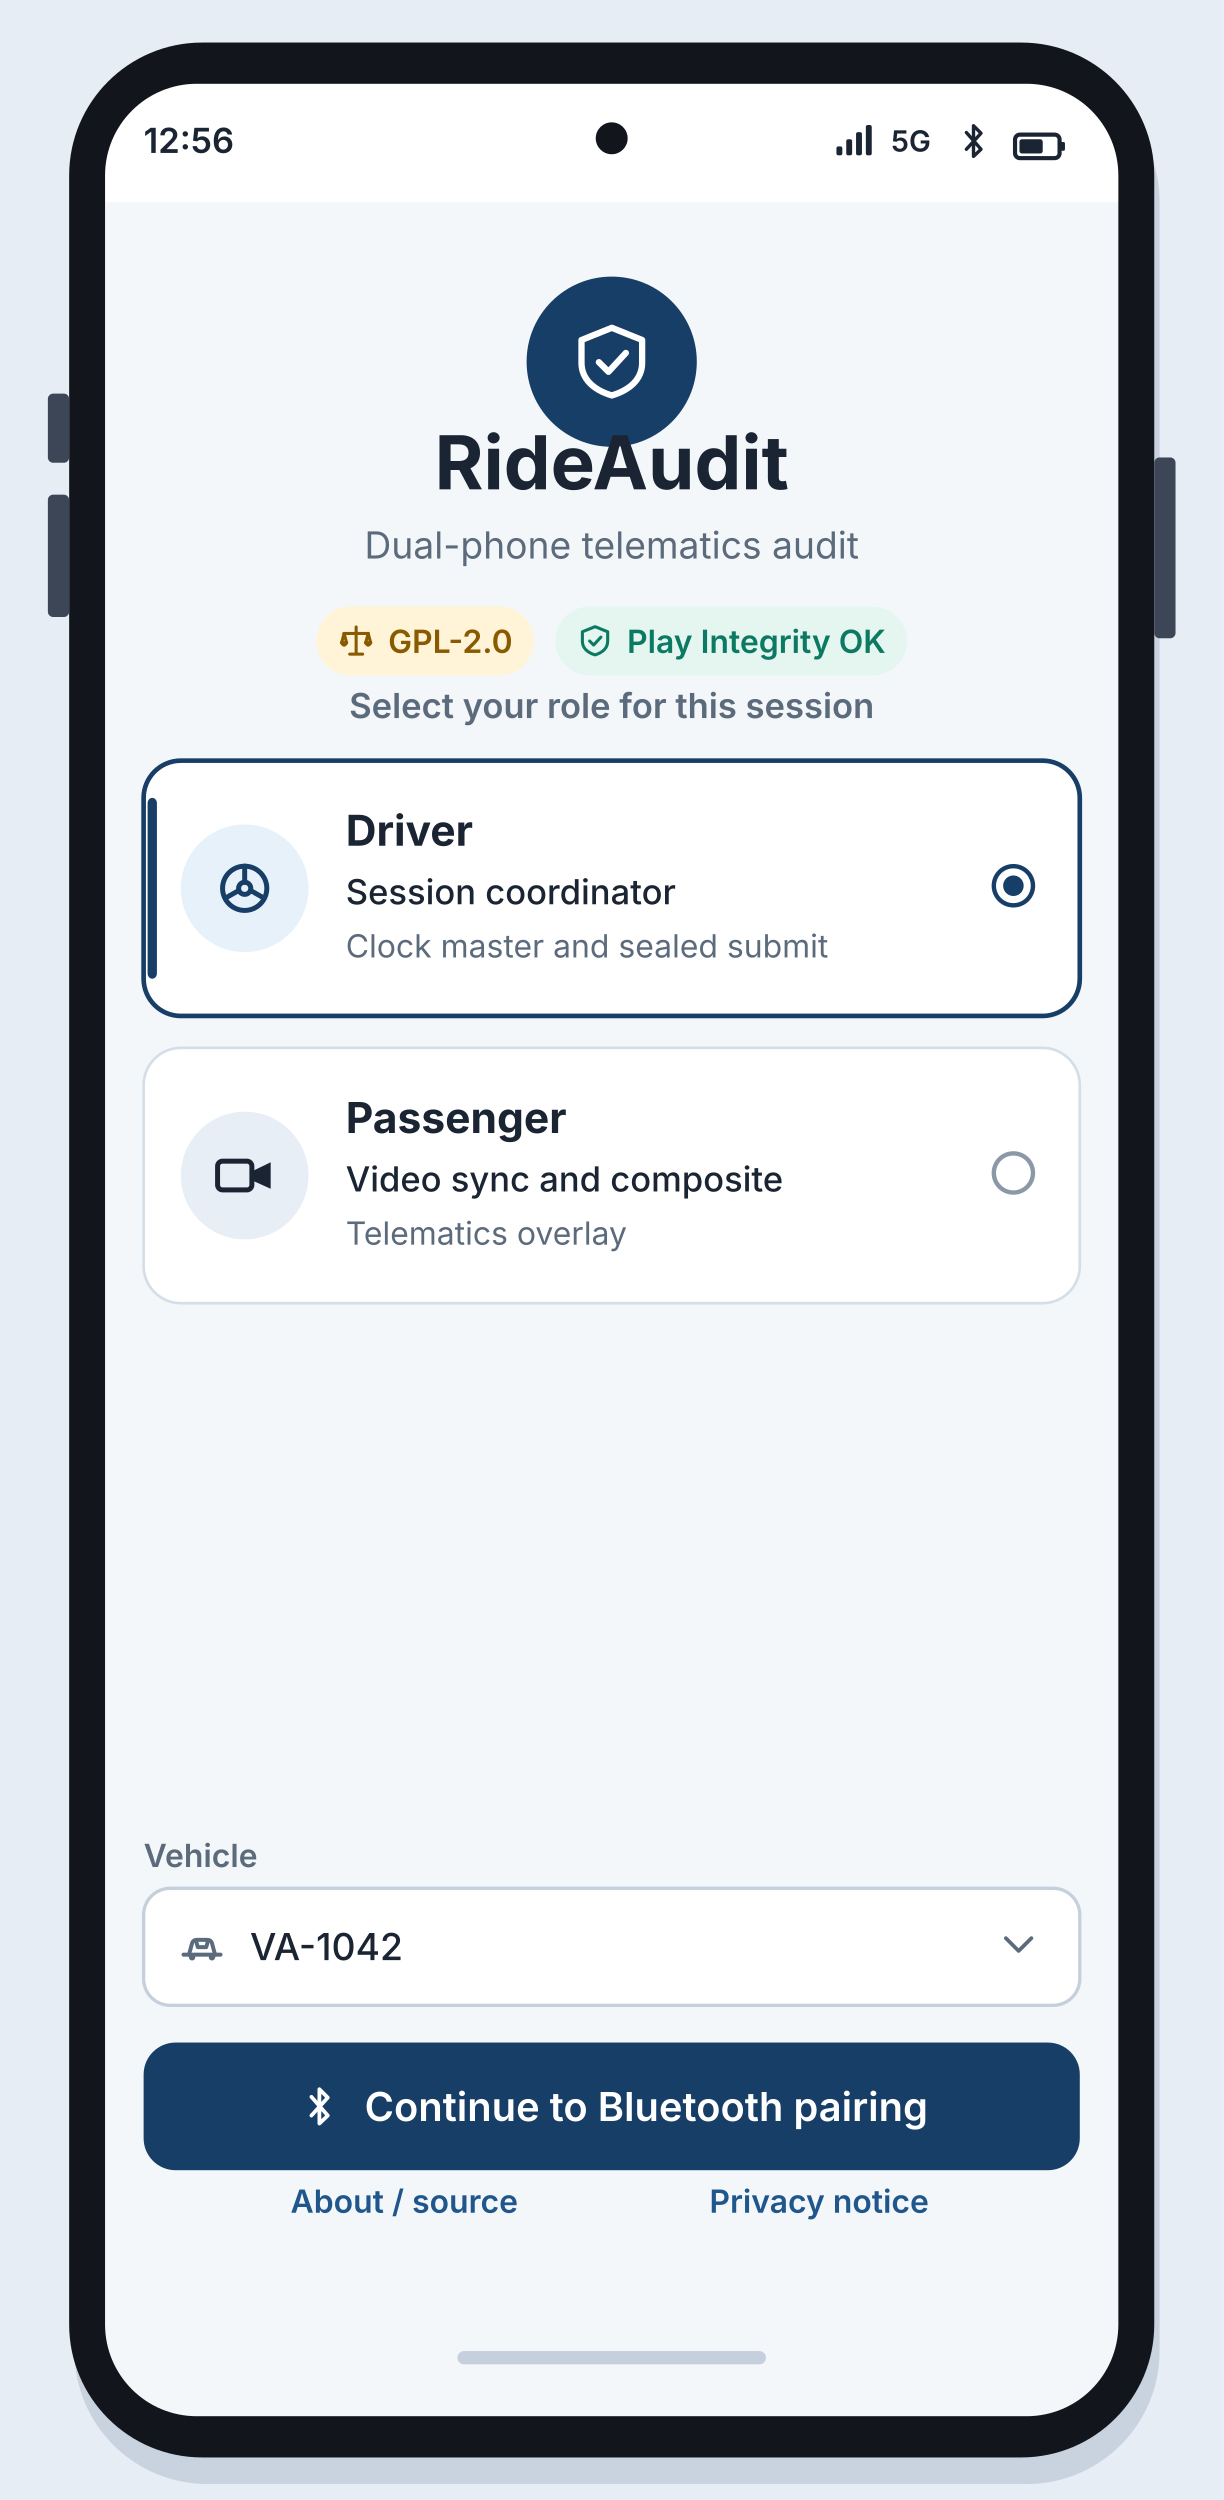
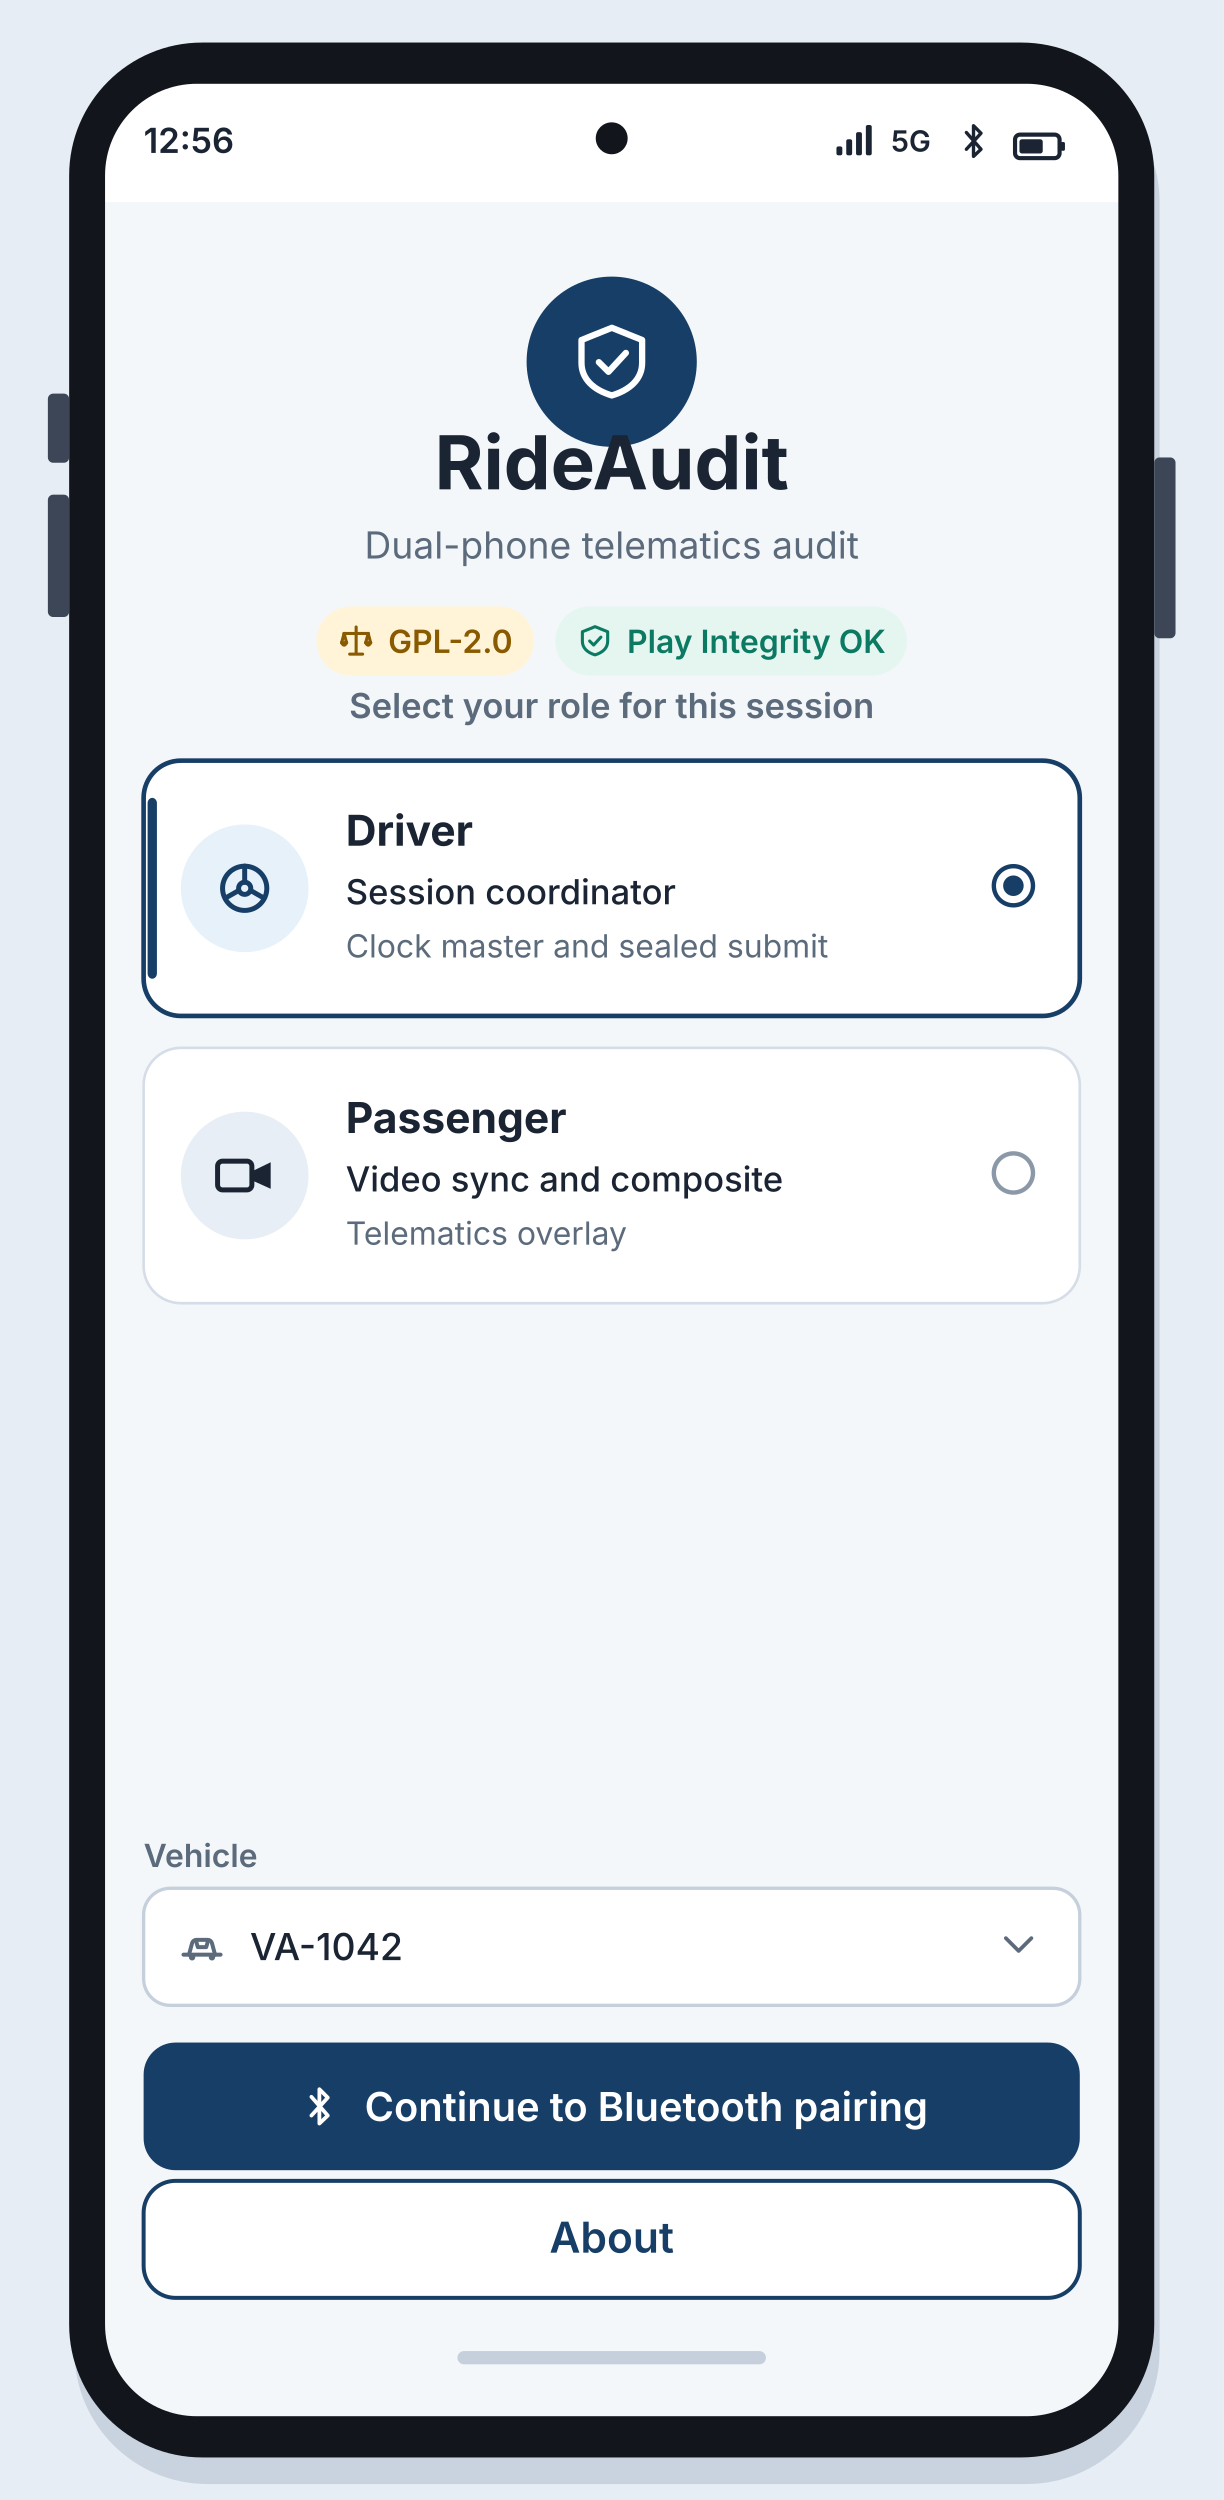
<svg xmlns="http://www.w3.org/2000/svg" width="460" height="940" viewBox="0 0 460 940" role="img">
  <defs>
    <clipPath id="screen">
      <rect x="38" y="30" width="384" height="880" rx="36" />
    </clipPath>
  </defs>
  <rect x="0" y="0" width="460" height="940" rx="0" fill="#E6EDF4" />
  <rect x="28" y="26" width="408" height="908" rx="50" fill="#C9D3DF" />
  <rect x="26" y="16" width="408" height="908" rx="50" fill="#12161C" />
  <rect x="18" y="148" width="8" height="26" rx="2" fill="#3C4656" />
  <rect x="18" y="186" width="8" height="46" rx="2" fill="#3C4656" />
  <rect x="434" y="172" width="8" height="68" rx="2" fill="#3C4656" />
  <g clip-path="url(#screen)">
    <rect x="38" y="30" width="384" height="880" rx="0" fill="#F4F7FA" />
    <rect x="38" y="30" width="384" height="46" rx="0" fill="#FFFFFF" />
    <text x="54" y="57.5" fill="#1A2433" font-family="Inter, Segoe UI, Roboto, Helvetica, Arial, sans-serif" font-size="13" font-weight="600" text-anchor="start">12:56</text>
    <g transform="translate(380 44) scale(0.92)">
      <rect x="1.8" y="7.2" width="18.2" height="9.6" rx="2" fill="none" stroke="#1A2433" stroke-width="1.7" stroke-linejoin="round" />
      <rect x="20.4" y="10.2" width="1.8" height="3.6" rx="0.6" fill="#1A2433" />
      <rect x="3.6" y="9.1" width="9.516" height="5.8" rx="1" fill="#1A2433" />
    </g>
    <g transform="translate(358 45) scale(0.67)">
      <path d="M8 7.2 16.2 16.6 12 20.6V3.4l4.2 4.2L8 16.6" fill="none" stroke="#1A2433" stroke-width="1.9" stroke-linecap="round" stroke-linejoin="round" />
    </g>
    <text x="335.03" y="57" fill="#1A2433" font-family="Inter, Segoe UI, Roboto, Helvetica, Arial, sans-serif" font-size="11" font-weight="600" text-anchor="start">5G</text>
    <g transform="translate(313.03 45) scale(0.67)">
      <rect x="2.2" y="15" width="3.3" height="5" rx="1" fill="#1A2433" fill-opacity="1" />
      <rect x="7.7" y="11" width="3.3" height="9" rx="1" fill="#1A2433" fill-opacity="1" />
      <rect x="13.2" y="7" width="3.3" height="13" rx="1" fill="#1A2433" fill-opacity="1" />
      <rect x="18.7" y="3" width="3.3" height="17" rx="1" fill="#1A2433" fill-opacity="1" />
    </g>
    <rect x="198" y="104" width="64" height="64" rx="32" fill="#173E66" />
    <g transform="translate(213.36 119.36) scale(1.39)">
      <path d="M12 2.8 20.2 6.1v6.2c0 4.3-3.2 7.3-8.2 8.8-5-1.5-8.2-4.5-8.2-8.8V6.1Z" fill="none" stroke="#FFFFFF" stroke-width="1.7" stroke-linecap="round" stroke-linejoin="round" />
      <path d="M8.5 12.1 11.1 14.7 15.8 9.6" fill="none" stroke="#FFFFFF" stroke-width="1.7" stroke-linecap="round" stroke-linejoin="round" />
    </g>
    <text x="230" y="184" fill="#1A2433" font-family="Inter, Segoe UI, Roboto, Helvetica, Arial, sans-serif" font-size="28" font-weight="700" text-anchor="middle">RideAudit</text>
    <text x="230" y="210" fill="#5C6B7C" font-family="Inter, Segoe UI, Roboto, Helvetica, Arial, sans-serif" font-size="14" font-weight="400" text-anchor="middle">Dual-phone telematics audit</text>
    <rect x="118.95" y="228" width="81.81" height="26" rx="13" fill="#FFF4D8" />
    <g transform="translate(126.95 234) scale(0.58)">
      <path d="M12 3v17.2" fill="none" stroke="#8A5A00" stroke-width="2" stroke-linecap="round" stroke-linejoin="round" />
      <path d="M7.8 20.6h8.4" fill="none" stroke="#8A5A00" stroke-width="2" stroke-linecap="round" stroke-linejoin="round" />
      <path d="M4.2 7.2h15.6" fill="none" stroke="#8A5A00" stroke-width="2" stroke-linecap="round" stroke-linejoin="round" />
      <path d="M4.2 7.2 2.6 13.2" fill="none" stroke="#8A5A00" stroke-width="2" stroke-linecap="round" stroke-linejoin="round" />
      <path d="M4.2 7.2 5.8 13.2" fill="none" stroke="#8A5A00" stroke-width="2" stroke-linecap="round" stroke-linejoin="round" />
      <path d="M2.6 13.2h3.2" fill="none" stroke="#8A5A00" stroke-width="2" stroke-linecap="round" stroke-linejoin="round" />
      <path d="M2.6 13.2Q4.2 16.4 5.8 13.2" fill="none" stroke="#8A5A00" stroke-width="2" stroke-linecap="round" stroke-linejoin="round" />
      <path d="M19.8 7.2 18.2 13.2" fill="none" stroke="#8A5A00" stroke-width="2" stroke-linecap="round" stroke-linejoin="round" />
      <path d="M19.8 7.2 21.4 13.2" fill="none" stroke="#8A5A00" stroke-width="2" stroke-linecap="round" stroke-linejoin="round" />
      <path d="M18.2 13.2h3.2" fill="none" stroke="#8A5A00" stroke-width="2" stroke-linecap="round" stroke-linejoin="round" />
      <path d="M18.2 13.2Q19.8 16.4 21.4 13.2" fill="none" stroke="#8A5A00" stroke-width="2" stroke-linecap="round" stroke-linejoin="round" />
    </g>
    <text x="145.95" y="245.5" fill="#8A5A00" font-family="Inter, Segoe UI, Roboto, Helvetica, Arial, sans-serif" font-size="12" font-weight="600" text-anchor="start">GPL-2.0</text>
    <rect x="208.77" y="228" width="132.28" height="26" rx="13" fill="#E5F6F1" />
    <g transform="translate(216.77 234) scale(0.58)">
      <path d="M12 2.8 20.2 6.1v6.2c0 4.3-3.2 7.3-8.2 8.8-5-1.5-8.2-4.5-8.2-8.8V6.1Z" fill="none" stroke="#0C7A62" stroke-width="2" stroke-linecap="round" stroke-linejoin="round" />
      <path d="M8.5 12.1 11.1 14.7 15.8 9.6" fill="none" stroke="#0C7A62" stroke-width="2" stroke-linecap="round" stroke-linejoin="round" />
    </g>
    <text x="235.77" y="245.5" fill="#0C7A62" font-family="Inter, Segoe UI, Roboto, Helvetica, Arial, sans-serif" font-size="12" font-weight="600" text-anchor="start">Play Integrity OK</text>
    <text x="230" y="270" fill="#5C6B7C" font-family="Inter, Segoe UI, Roboto, Helvetica, Arial, sans-serif" font-size="13" font-weight="600" text-anchor="middle">Select your role for this session</text>
    <rect x="54" y="286" width="352" height="96" rx="14" fill="#FFFFFF" stroke="#173E66" stroke-width="1.75" />
    <rect x="55.5" y="300" width="3.5" height="68" rx="2" fill="#173E66" />
    <rect x="68" y="310" width="48" height="48" rx="24" fill="#E7F1FA" />
    <g transform="translate(79.52 321.52) scale(1.04)">
      <circle cx="12" cy="12" r="8" fill="none" stroke="#173E66" stroke-width="1.8" />
      <circle cx="12" cy="12" r="2.2" fill="none" stroke="#173E66" stroke-width="1.8" />
      <path d="M12 4v5.8" fill="none" stroke="#173E66" stroke-width="1.8" stroke-linecap="round" stroke-linejoin="round" />
      <path d="M5.1 15.5 9.5 13" fill="none" stroke="#173E66" stroke-width="1.8" stroke-linecap="round" stroke-linejoin="round" />
      <path d="M18.9 15.5 14.5 13" fill="none" stroke="#173E66" stroke-width="1.8" stroke-linecap="round" stroke-linejoin="round" />
    </g>
    <text x="130" y="318" fill="#1A2433" font-family="Inter, Segoe UI, Roboto, Helvetica, Arial, sans-serif" font-size="16" font-weight="700" text-anchor="start">Driver</text>
    <text x="130" y="340" fill="#1A2433" font-family="Inter, Segoe UI, Roboto, Helvetica, Arial, sans-serif" font-size="13" font-weight="500" text-anchor="start">Session coordinator</text>
    <text x="130" y="360" fill="#5C6B7C" font-family="Inter, Segoe UI, Roboto, Helvetica, Arial, sans-serif" font-size="12" font-weight="400" text-anchor="start">Clock master and sealed submit</text>
    <g transform="translate(370 322) scale(0.92)">
      <circle cx="12" cy="12" r="8" fill="none" stroke="#173E66" stroke-width="1.8" />
      <circle cx="12" cy="12" r="4.2" fill="#173E66" />
    </g>
    <rect x="54" y="394" width="352" height="96" rx="14" fill="#FFFFFF" stroke="#D5DEE8" stroke-width="1" />
    <rect x="68" y="418" width="48" height="48" rx="24" fill="#E8EEF5" />
    <g transform="translate(79.52 429.52) scale(1.04)">
      <rect x="2.2" y="6.8" width="12.4" height="10.4" rx="1.8" fill="none" stroke="#1A2433" stroke-width="1.8" stroke-linejoin="round" />
      <path d="M15.2 10.2 21.4 7.2v9.6l-6.2-2.8z" fill="#1A2433" stroke="none" stroke-linejoin="round" />
    </g>
    <text x="130" y="426" fill="#1A2433" font-family="Inter, Segoe UI, Roboto, Helvetica, Arial, sans-serif" font-size="16" font-weight="700" text-anchor="start">Passenger</text>
    <text x="130" y="448" fill="#1A2433" font-family="Inter, Segoe UI, Roboto, Helvetica, Arial, sans-serif" font-size="13" font-weight="500" text-anchor="start">Video sync and composite</text>
    <text x="130" y="468" fill="#5C6B7C" font-family="Inter, Segoe UI, Roboto, Helvetica, Arial, sans-serif" font-size="12" font-weight="400" text-anchor="start">Telematics overlay</text>
    <g transform="translate(370 430) scale(0.92)">
      <circle cx="12" cy="12" r="8" fill="none" stroke="#8B98A8" stroke-width="1.8" />
    </g>
    <text x="54" y="702" fill="#5C6B7C" font-family="Inter, Segoe UI, Roboto, Helvetica, Arial, sans-serif" font-size="12" font-weight="600" text-anchor="start">Vehicle</text>
    <rect x="54" y="710" width="352" height="44" rx="10" fill="#FFFFFF" stroke="#C5D0DC" stroke-width="1.25" />
    <g transform="translate(66 722) scale(0.83)">
      <path d="M3.6 15.6h16.8" fill="none" stroke="#5C6B7C" stroke-width="1.8" stroke-linecap="round" stroke-linejoin="round" />
      <path d="M6.1 15.6 7.5 10.4A2 2 0 0 1 9.4 8.9h5.2a2 2 0 0 1 1.9 1.5l1.4 5.2" fill="none" stroke="#5C6B7C" stroke-width="1.8" stroke-linecap="round" stroke-linejoin="round" />
      <path d="M9.2 9.1 10.1 12.2h3.8l.9-3.1" fill="none" stroke="#5C6B7C" stroke-width="1.8" stroke-linecap="round" stroke-linejoin="round" />
      <circle cx="7.5" cy="16.8" r="1.45" fill="#5C6B7C" />
      <circle cx="16.5" cy="16.8" r="1.45" fill="#5C6B7C" />
    </g>
    <text x="94" y="737" fill="#1A2433" font-family="Inter, Segoe UI, Roboto, Helvetica, Arial, sans-serif" font-size="14" font-weight="500" text-anchor="start">VA-1042</text>
    <g transform="translate(374 722) scale(0.75)">
      <path d="M5.6 9 12 15.4 18.4 9" fill="none" stroke="#5C6B7C" stroke-width="1.9" stroke-linecap="round" stroke-linejoin="round" />
    </g>
    <rect x="54" y="768" width="352" height="48" rx="12" fill="#173E66" />
    <g transform="translate(111.09 783) scale(0.75)">
      <path d="M8 7.2 16.2 16.6 12 20.6V3.4l4.2 4.2L8 16.6" fill="none" stroke="#FFFFFF" stroke-width="1.9" stroke-linecap="round" stroke-linejoin="round" />
    </g>
    <text x="137.09" y="797.5" fill="#FFFFFF" font-family="Inter, Segoe UI, Roboto, Helvetica, Arial, sans-serif" font-size="15" font-weight="600" text-anchor="start">Continue to Bluetooth pairing</text>
-     <text x="152" y="832" fill="#1F568C" font-family="Inter, Segoe UI, Roboto, Helvetica, Arial, sans-serif" font-size="12" font-weight="600" text-anchor="middle">About / source</text>
-     <text x="308" y="832" fill="#1F568C" font-family="Inter, Segoe UI, Roboto, Helvetica, Arial, sans-serif" font-size="12" font-weight="600" text-anchor="middle">Privacy notice</text>
+     <rect x="54" y="820" width="352" height="44" rx="12" fill="#FFFFFF" stroke="#173E66" stroke-width="1.5" />
+     <text x="230" y="847" fill="#173E66" font-family="Inter, Segoe UI, Roboto, Helvetica, Arial, sans-serif" font-size="16" font-weight="600" text-anchor="middle">About</text>
    <rect x="172" y="884" width="116" height="5" rx="2.5" fill="#C5D0DC" />
  </g>
  <circle cx="230" cy="52" r="6" fill="#12161C" />
  <rect x="38" y="30" width="384" height="880" rx="36" fill="none" stroke="#12161C" stroke-width="3" />
</svg>
